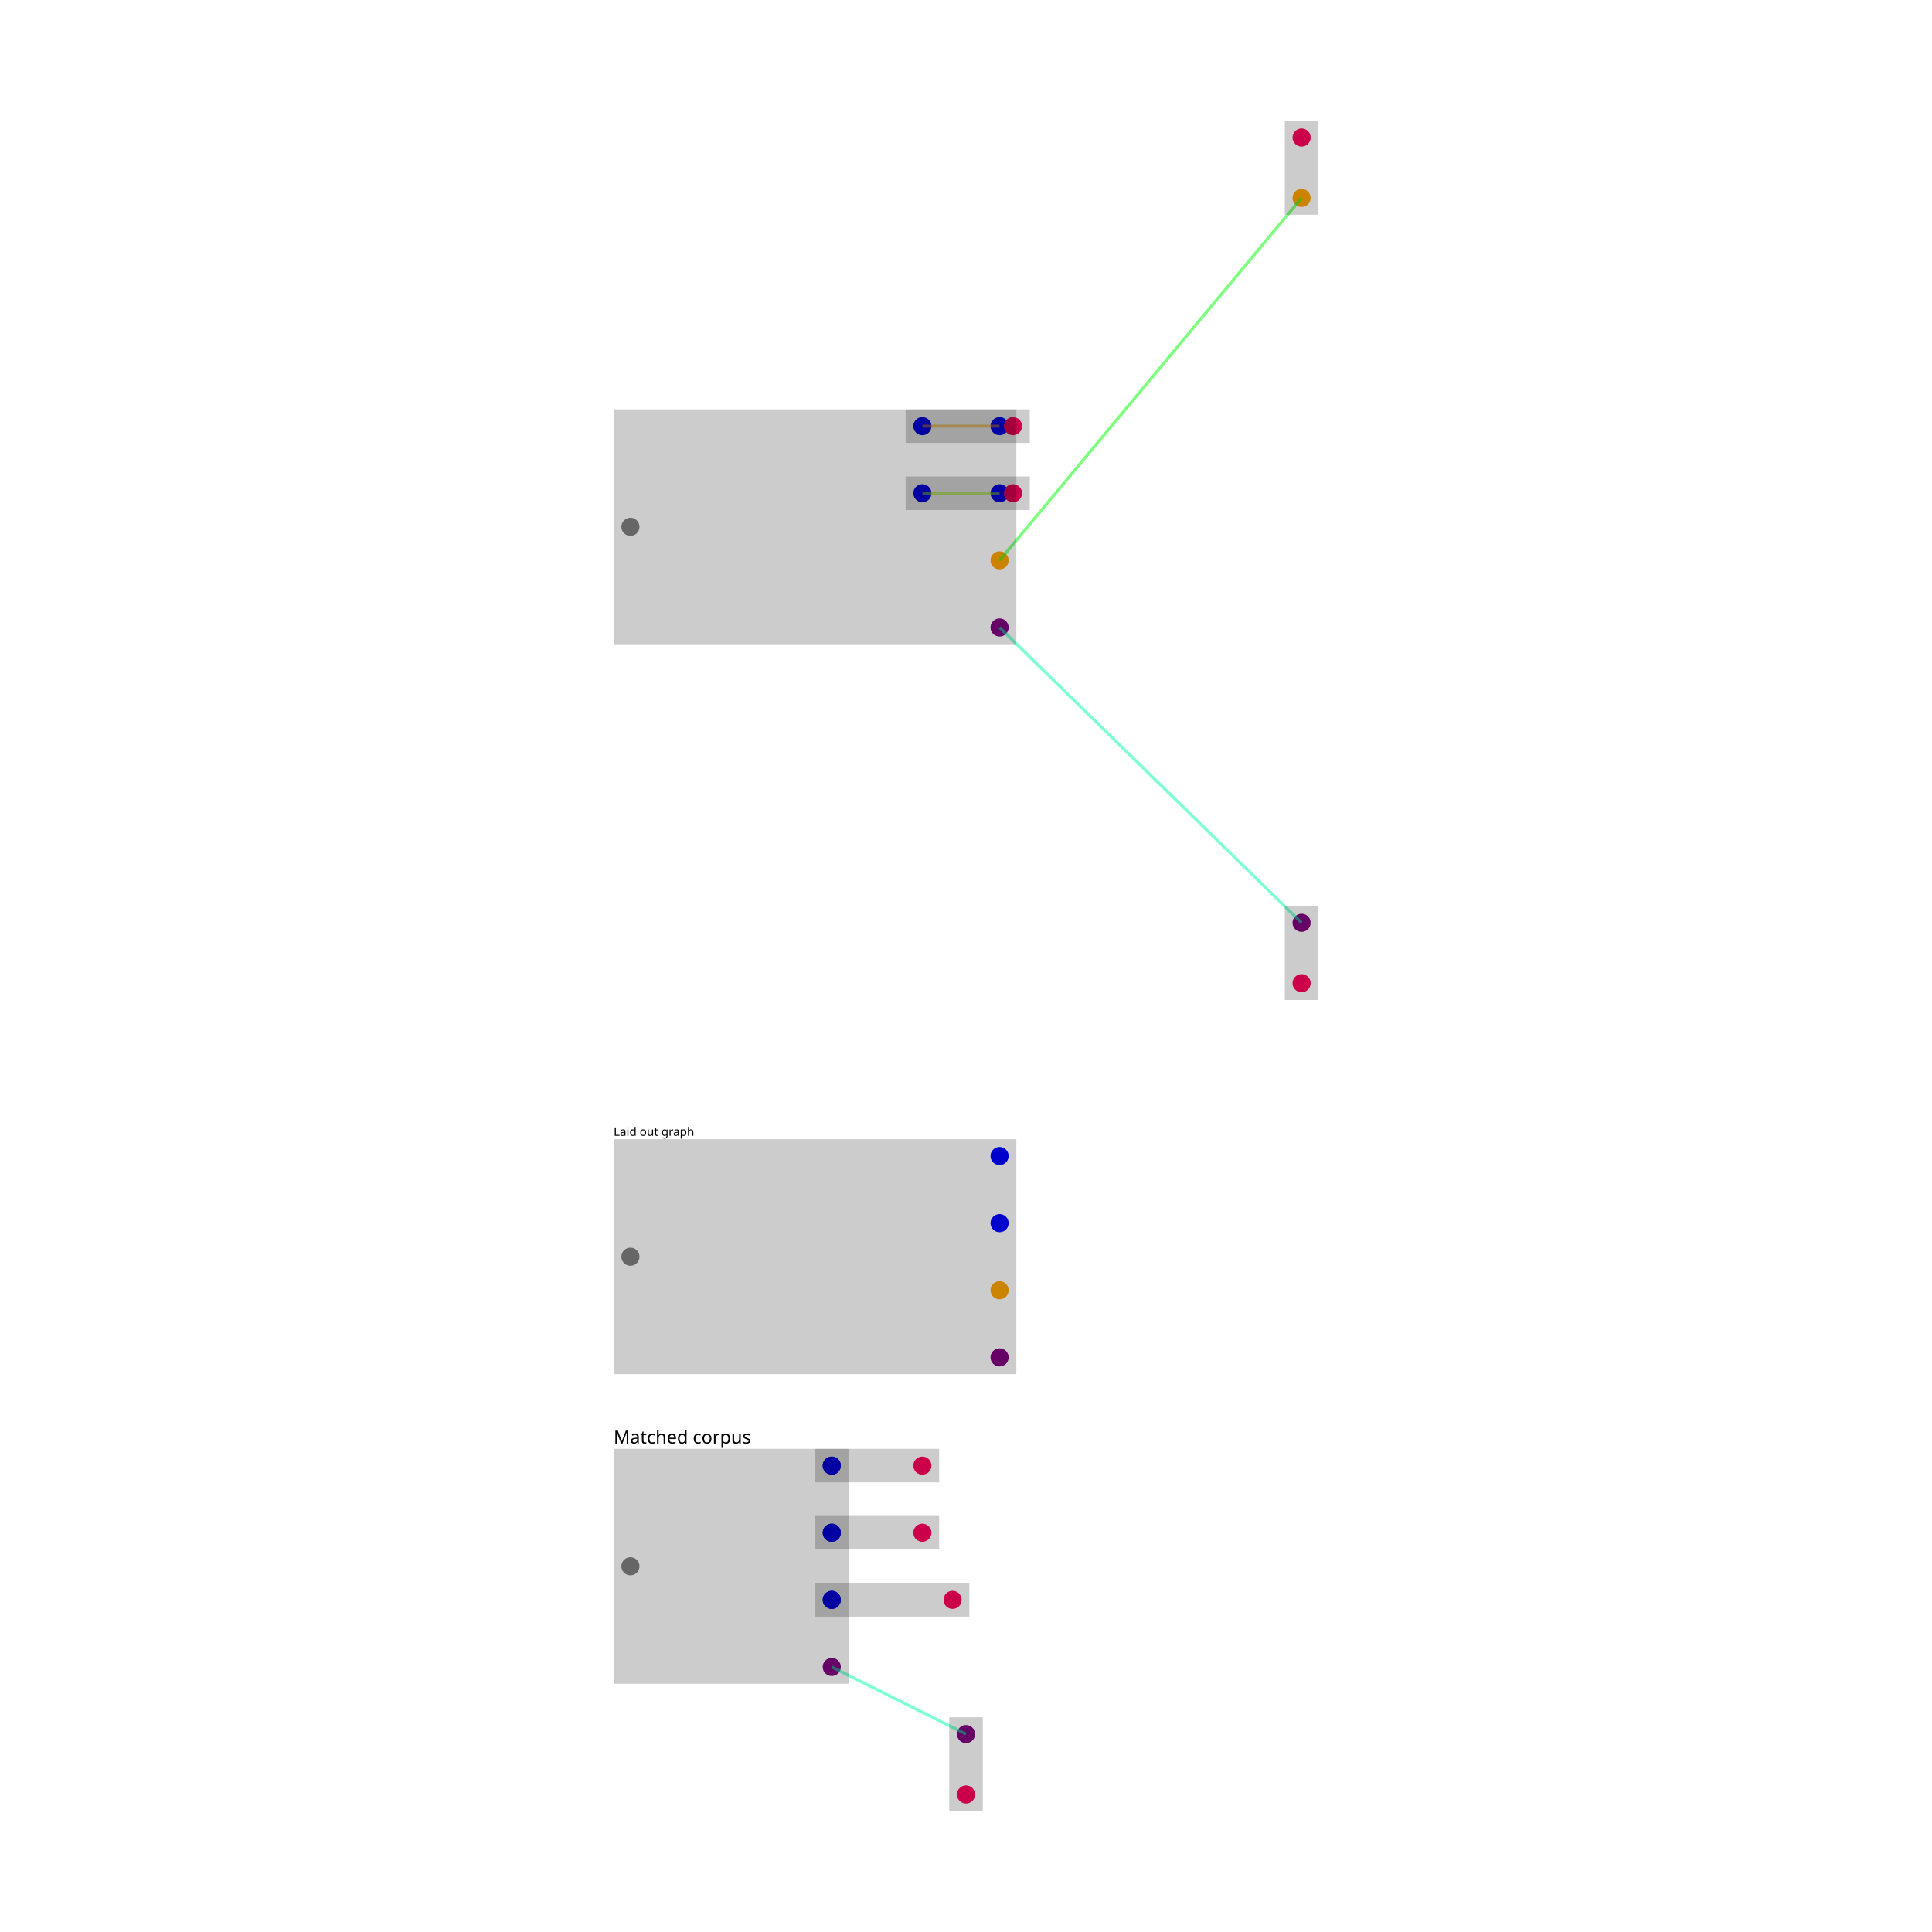
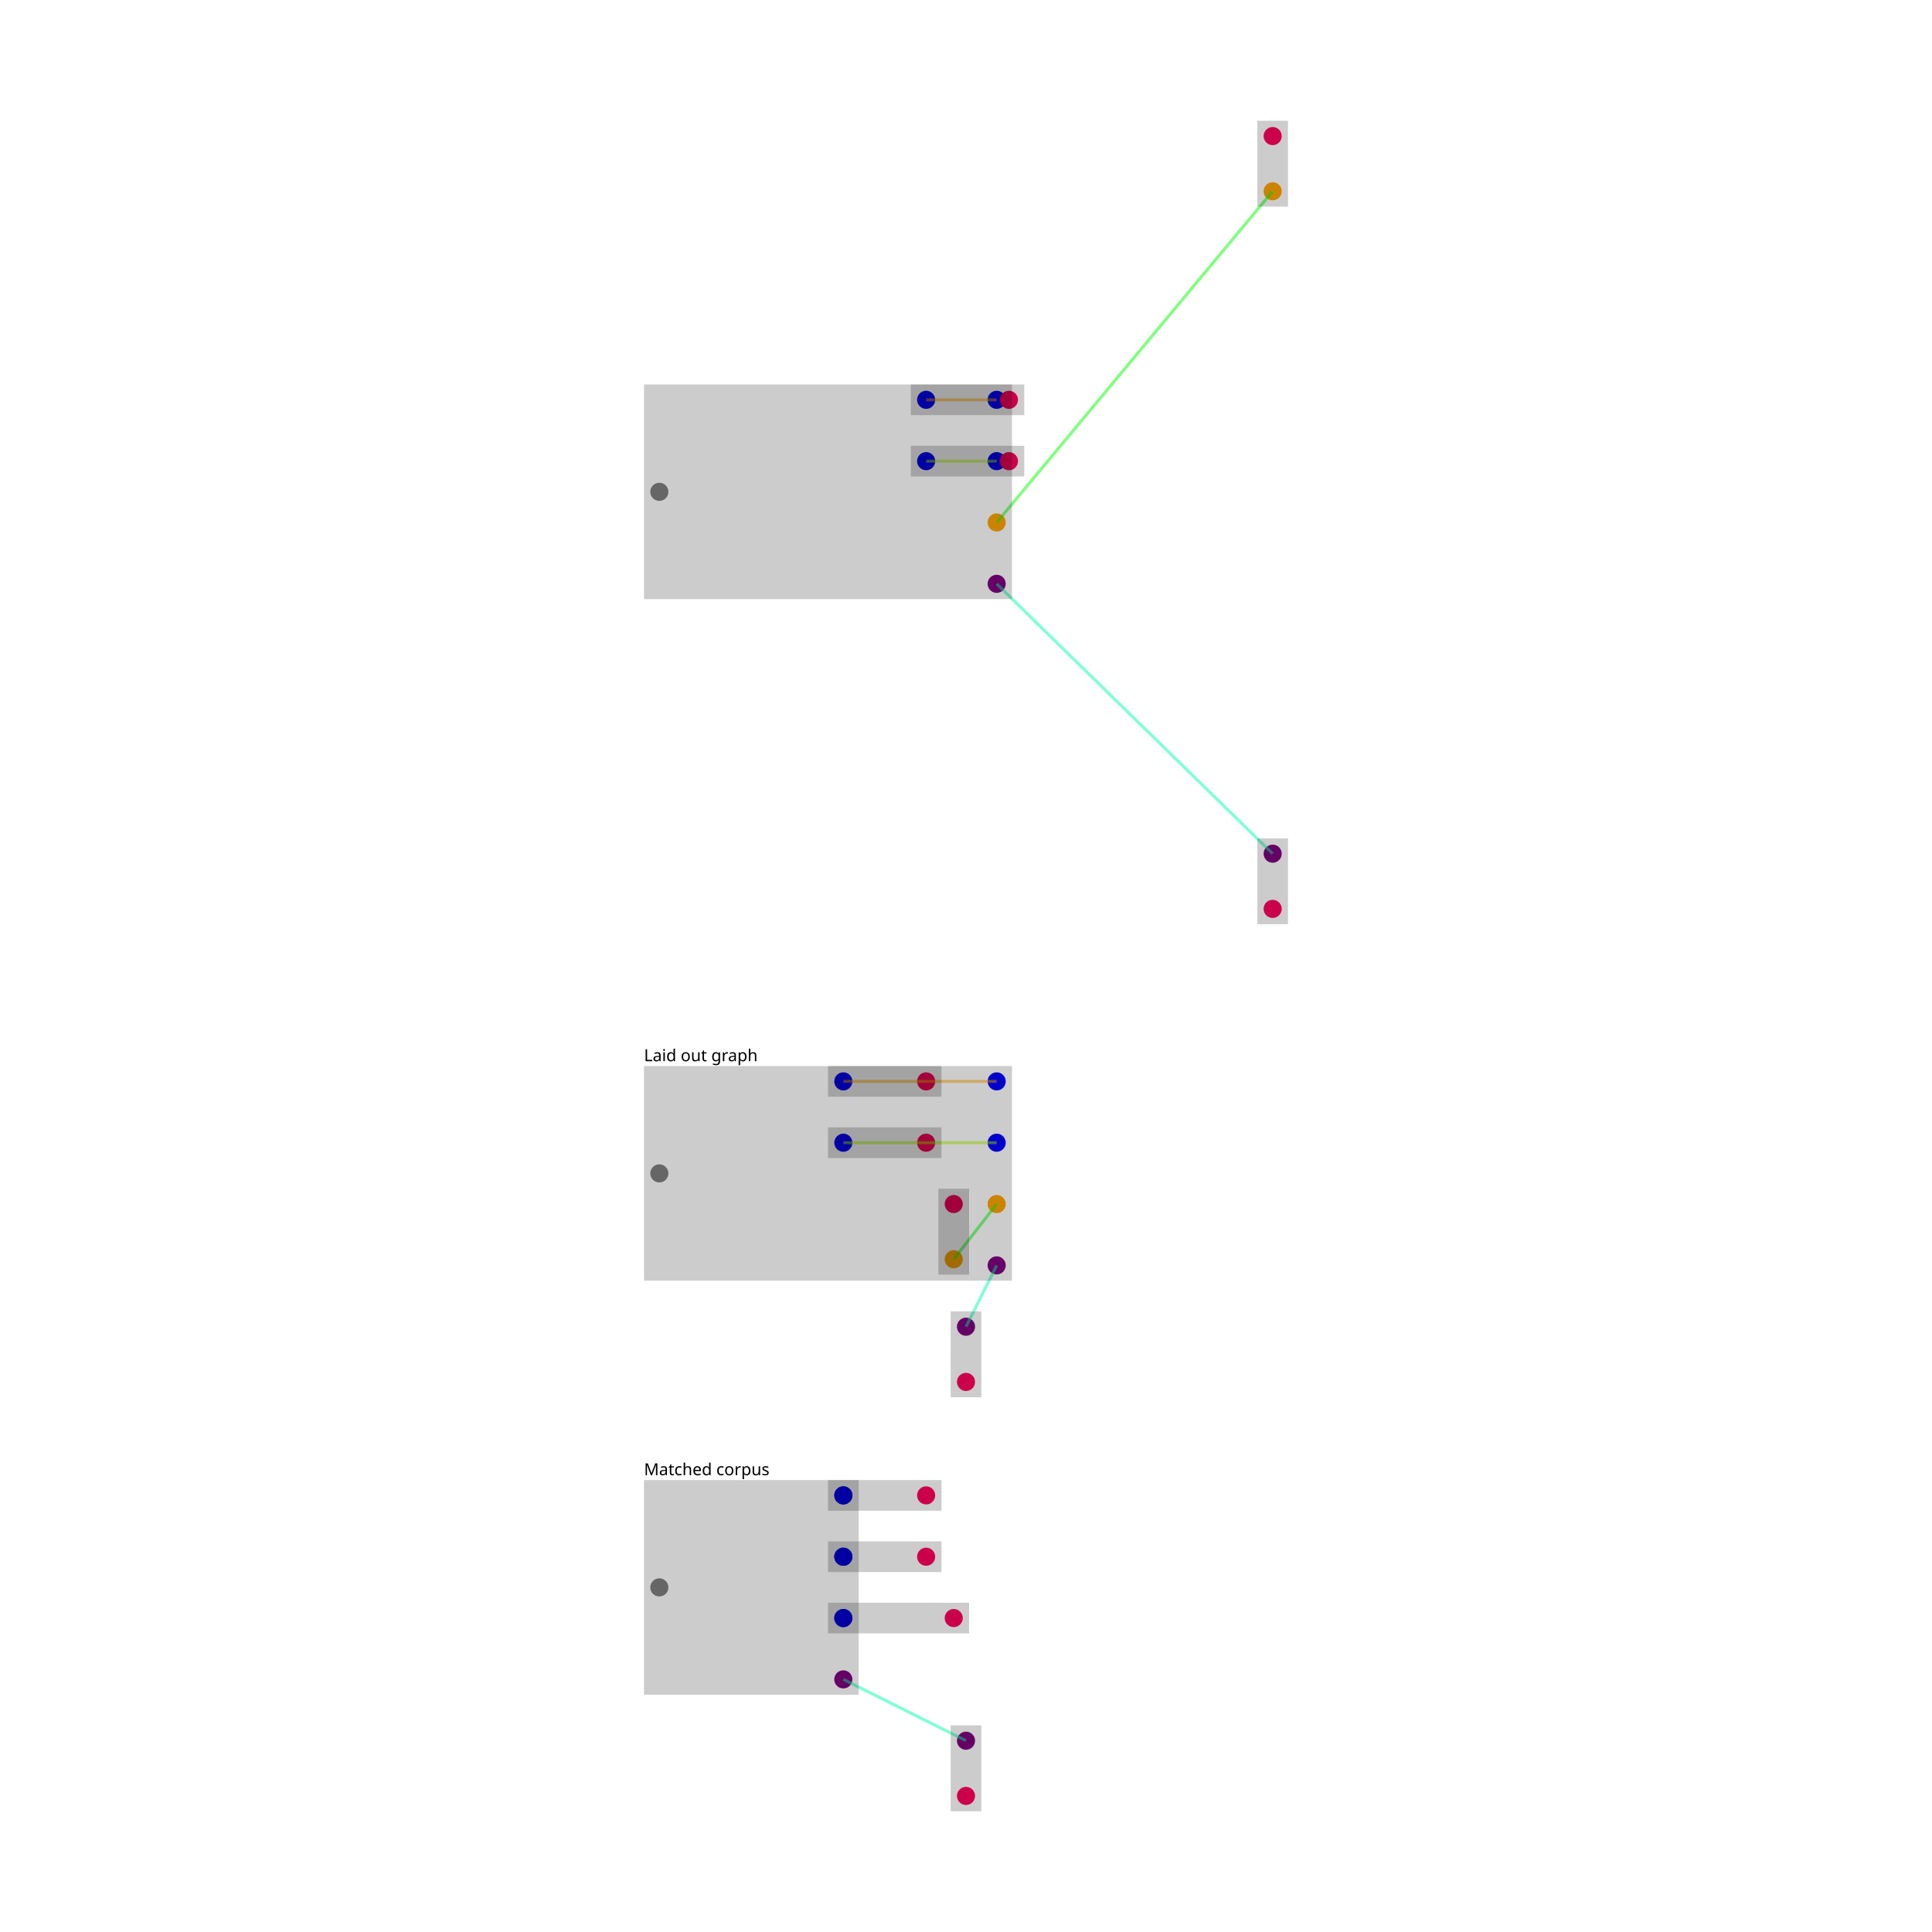
<svg xmlns="http://www.w3.org/2000/svg" width="640" height="640" viewBox="0 0 640 640">
  <rect width="100%" height="100%" fill="white" />
  <g>
-     <circle data-type="point" data-label="schematic_component_0_center component_center center_schematic_component_0" data-x="0" data-y="0" cx="208.834" cy="174.511" r="3" fill="gray" />
-   </g>
-   <g>
-     <circle data-type="point" data-label="schematic_port_0 normal unnamedsubcircuit11_connectivity_net0" data-x="1.1" data-y="0.30000000000000004" cx="331.117" cy="141.161" r="3" fill="blue" />
-   </g>
-   <g>
-     <circle data-type="point" data-label="schematic_port_1 normal unnamedsubcircuit11_connectivity_net1" data-x="1.1" data-y="0.09999999999999998" cx="331.117" cy="163.395" r="3" fill="blue" />
-   </g>
-   <g>
-     <circle data-type="point" data-label="schematic_port_2 vcc unnamedsubcircuit11_connectivity_net2" data-x="1.1" data-y="-0.10000000000000003" cx="331.117" cy="185.628" r="3" fill="orange" />
-   </g>
-   <g>
-     <circle data-type="point" data-label="schematic_port_3 gnd unnamedsubcircuit11_connectivity_net3" data-x="1.1" data-y="-0.30000000000000004" cx="331.117" cy="207.861" r="3" fill="purple" />
-   </g>
-   <g>
-     <circle data-type="point" data-label="netlabel_for_netlabel_for_schematic_port_3_pin gnd unnamedsubcircuit11_connectivity_net3" data-x="2" data-y="-1.18" cx="431.166" cy="305.687" r="3" fill="purple" />
-   </g>
-   <g>
-     <circle data-type="point" data-label="netlabel_for_netlabel_for_schematic_port_3_center netlabel_center netlabel_for_netlabel_for_schematic_port_3_center" data-x="2" data-y="-1.3599999999999999" cx="431.166" cy="325.697" r="3" fill="hsl(338.4, 100%, 50%, 1)" />
-   </g>
-   <g>
-     <circle data-type="point" data-label="netlabel_for_netlabel_for_schematic_port_2_pin vcc unnamedsubcircuit11_connectivity_net2" data-x="2" data-y="0.98" cx="431.166" cy="65.568" r="3" fill="orange" />
-   </g>
-   <g>
-     <circle data-type="point" data-label="netlabel_for_netlabel_for_schematic_port_2_center netlabel_center netlabel_for_netlabel_for_schematic_port_2_center" data-x="2" data-y="1.16" cx="431.166" cy="45.558" r="3" fill="hsl(338.4, 100%, 50%, 1)" />
-   </g>
-   <g>
-     <circle data-type="point" data-label="netlabel_for_netlabel_for_schematic_port_0_pin normal unnamedsubcircuit11_connectivity_net0" data-x="0.8700000000000001" data-y="0.30000000000000004" cx="305.548" cy="141.161" r="3" fill="blue" />
-   </g>
-   <g>
-     <circle data-type="point" data-label="netlabel_for_netlabel_for_schematic_port_0_center netlabel_center netlabel_for_netlabel_for_schematic_port_0_center" data-x="1.1400000000000001" data-y="0.30000000000000004" cx="335.563" cy="141.161" r="3" fill="hsl(338.4, 100%, 50%, 1)" />
-   </g>
-   <g>
-     <circle data-type="point" data-label="netlabel_for_netlabel_for_schematic_port_1_pin normal unnamedsubcircuit11_connectivity_net1" data-x="0.8700000000000001" data-y="0.09999999999999998" cx="305.548" cy="163.395" r="3" fill="blue" />
-   </g>
-   <g>
-     <circle data-type="point" data-label="netlabel_for_netlabel_for_schematic_port_1_center netlabel_center netlabel_for_netlabel_for_schematic_port_1_center" data-x="1.1400000000000001" data-y="0.09999999999999998" cx="335.563" cy="163.395" r="3" fill="hsl(338.4, 100%, 50%, 1)" />
-   </g>
-   <g>
-     <circle data-type="point" data-label="schematic_component_0_center component_center center_schematic_component_0" data-x="0" data-y="-2.175" cx="208.834" cy="416.298" r="3" fill="gray" />
-   </g>
-   <g>
-     <circle data-type="point" data-label="schematic_port_0 normal unnamedsubcircuit11_connectivity_net0" data-x="1.1" data-y="-1.8749999999999998" cx="331.117" cy="382.948" r="3" fill="blue" />
-   </g>
-   <g>
-     <circle data-type="point" data-label="schematic_port_1 normal unnamedsubcircuit11_connectivity_net1" data-x="1.1" data-y="-2.0749999999999997" cx="331.117" cy="405.181" r="3" fill="blue" />
-   </g>
-   <g>
-     <circle data-type="point" data-label="schematic_port_2 vcc unnamedsubcircuit11_connectivity_net2" data-x="1.1" data-y="-2.275" cx="331.117" cy="427.414" r="3" fill="orange" />
-   </g>
-   <g>
-     <circle data-type="point" data-label="schematic_port_3 gnd unnamedsubcircuit11_connectivity_net3" data-x="1.1" data-y="-2.4749999999999996" cx="331.117" cy="449.648" r="3" fill="purple" />
-   </g>
-   <g>
-     <circle data-type="point" data-label="schematic_component_0_center component_center center_schematic_component_0" data-x="-5.551115123125783e-17" data-y="-3.0975" cx="208.834" cy="518.849" r="3" fill="gray" />
-   </g>
-   <g>
-     <circle data-type="point" data-label="schematic_port_0 normal unnamedsubcircuit674_connectivity_net0" data-x="0.6000000000000001" data-y="-2.7975000000000003" cx="275.533" cy="485.499" r="3" fill="blue" />
-   </g>
-   <g>
-     <circle data-type="point" data-label="schematic_port_1 normal unnamedsubcircuit674_connectivity_net1" data-x="0.6000000000000001" data-y="-2.9975" cx="275.533" cy="507.732" r="3" fill="blue" />
-   </g>
-   <g>
-     <circle data-type="point" data-label="schematic_port_2 normal unnamedsubcircuit674_connectivity_net2" data-x="0.6000000000000001" data-y="-3.1975000000000002" cx="275.533" cy="529.965" r="3" fill="blue" />
-   </g>
-   <g>
-     <circle data-type="point" data-label="schematic_port_3 gnd unnamedsubcircuit674_connectivity_net3" data-x="0.6000000000000001" data-y="-3.3975" cx="275.533" cy="552.199" r="3" fill="purple" />
-   </g>
-   <g>
-     <circle data-type="point" data-label="schematic_net_label_0_pin gnd unnamedsubcircuit674_connectivity_net3" data-x="1" data-y="-3.5975" cx="320" cy="574.432" r="3" fill="purple" />
-   </g>
-   <g>
-     <circle data-type="point" data-label="schematic_net_label_0_center netlabel_center schematic_net_label_0_center" data-x="1" data-y="-3.7775" cx="320" cy="594.442" r="3" fill="hsl(338.4, 100%, 50%, 1)" />
-   </g>
-   <g>
-     <circle data-type="point" data-label="schematic_net_label_1_pin normal unnamedsubcircuit674_connectivity_net0" data-x="0.6000000000000001" data-y="-2.7975000000000003" cx="275.533" cy="485.499" r="3" fill="blue" />
-   </g>
-   <g>
-     <circle data-type="point" data-label="schematic_net_label_1_center netlabel_center schematic_net_label_1_center" data-x="0.8700000000000001" data-y="-2.7975000000000003" cx="305.548" cy="485.499" r="3" fill="hsl(338.4, 100%, 50%, 1)" />
-   </g>
-   <g>
-     <circle data-type="point" data-label="schematic_net_label_2_pin normal unnamedsubcircuit674_connectivity_net1" data-x="0.6000000000000001" data-y="-2.9975" cx="275.533" cy="507.732" r="3" fill="blue" />
-   </g>
-   <g>
-     <circle data-type="point" data-label="schematic_net_label_2_center netlabel_center schematic_net_label_2_center" data-x="0.8700000000000001" data-y="-2.9975" cx="305.548" cy="507.732" r="3" fill="hsl(338.4, 100%, 50%, 1)" />
-   </g>
-   <g>
-     <circle data-type="point" data-label="schematic_net_label_3_pin normal unnamedsubcircuit674_connectivity_net2" data-x="0.6000000000000001" data-y="-3.1975000000000002" cx="275.533" cy="529.965" r="3" fill="blue" />
-   </g>
-   <g>
-     <circle data-type="point" data-label="schematic_net_label_3_center netlabel_center schematic_net_label_3_center" data-x="0.96" data-y="-3.1975000000000002" cx="315.553" cy="529.965" r="3" fill="hsl(338.4, 100%, 50%, 1)" />
-   </g>
-   <g>
-     <polyline data-points="1.1,0.30000000000000004 0.8700000000000001,0.30000000000000004" data-type="line" data-label="" points="331.117,141.161 305.548,141.161" fill="none" stroke="hsl(40, 100%, 50%, 0.5)" stroke-width="1" />
-   </g>
-   <g>
-     <polyline data-points="1.1,0.09999999999999998 0.8700000000000001,0.09999999999999998" data-type="line" data-label="" points="331.117,163.395 305.548,163.395" fill="none" stroke="hsl(80, 100%, 50%, 0.5)" stroke-width="1" />
-   </g>
-   <g>
-     <polyline data-points="1.1,-0.10000000000000003 2,0.98" data-type="line" data-label="" points="331.117,185.628 431.166,65.568" fill="none" stroke="hsl(120, 100%, 50%, 0.5)" stroke-width="1" />
-   </g>
-   <g>
-     <polyline data-points="1.1,-0.30000000000000004 2,-1.18" data-type="line" data-label="" points="331.117,207.861 431.166,305.687" fill="none" stroke="hsl(160, 100%, 50%, 0.5)" stroke-width="1" />
-   </g>
-   <g>
-     <polyline data-points="0.6000000000000001,-2.7975000000000003 0.6000000000000001,-2.7975000000000003" data-type="line" data-label="" points="275.533,485.499 275.533,485.499" fill="none" stroke="hsl(40, 100%, 50%, 0.5)" stroke-width="1" />
-   </g>
-   <g>
-     <polyline data-points="0.6000000000000001,-2.9975 0.6000000000000001,-2.9975" data-type="line" data-label="" points="275.533,507.732 275.533,507.732" fill="none" stroke="hsl(80, 100%, 50%, 0.5)" stroke-width="1" />
-   </g>
-   <g>
-     <polyline data-points="0.6000000000000001,-3.1975000000000002 0.6000000000000001,-3.1975000000000002" data-type="line" data-label="" points="275.533,529.965 275.533,529.965" fill="none" stroke="hsl(120, 100%, 50%, 0.5)" stroke-width="1" />
-   </g>
-   <g>
-     <polyline data-points="0.6000000000000001,-3.3975 1,-3.5975" data-type="line" data-label="" points="275.533,552.199 320,574.432" fill="none" stroke="hsl(160, 100%, 50%, 0.5)" stroke-width="1" />
-   </g>
-   <g>
-     <rect data-type="rect" data-label="schematic_component_0" data-x="0.55" data-y="0" x="203.275" y="135.603" width="133.4" height="77.816" fill="rgba(0, 0, 0, 0.2)" stroke="black" stroke-width="0.009" />
-   </g>
-   <g>
-     <rect data-type="rect" data-label="netlabel_for_netlabel_for_schematic_port_3" data-x="2" data-y="-1.27" x="425.608" y="300.129" width="11.117" height="31.127" fill="rgba(0, 0, 0, 0.2)" stroke="black" stroke-width="0.009" />
-   </g>
-   <g>
-     <rect data-type="rect" data-label="netlabel_for_netlabel_for_schematic_port_2" data-x="2" data-y="1.0699999999999998" x="425.608" y="40" width="11.117" height="31.127" fill="rgba(0, 0, 0, 0.2)" stroke="black" stroke-width="0.009" />
-   </g>
-   <g>
-     <rect data-type="rect" data-label="netlabel_for_netlabel_for_schematic_port_0" data-x="1.0050000000000001" data-y="0.30000000000000004" x="299.99" y="135.603" width="41.132" height="11.117" fill="rgba(0, 0, 0, 0.2)" stroke="black" stroke-width="0.009" />
-   </g>
-   <g>
-     <rect data-type="rect" data-label="netlabel_for_netlabel_for_schematic_port_1" data-x="1.0050000000000001" data-y="0.09999999999999998" x="299.99" y="157.836" width="41.132" height="11.117" fill="rgba(0, 0, 0, 0.2)" stroke="black" stroke-width="0.009" />
-   </g>
-   <g>
-     <rect data-type="rect" data-label="schematic_component_0" data-x="0.55" data-y="-2.175" x="203.275" y="377.39" width="133.4" height="77.816" fill="rgba(0, 0, 0, 0.2)" stroke="black" stroke-width="0.009" />
-   </g>
-   <g>
-     <rect data-type="rect" data-label="schematic_component_0" data-x="0.3" data-y="-3.0975" x="203.275" y="479.94" width="77.816" height="77.816" fill="rgba(0, 0, 0, 0.2)" stroke="black" stroke-width="0.009" />
-   </g>
-   <g>
-     <rect data-type="rect" data-label="schematic_net_label_0" data-x="1" data-y="-3.6875" x="314.442" y="568.873" width="11.117" height="31.127" fill="rgba(0, 0, 0, 0.2)" stroke="black" stroke-width="0.009" />
-   </g>
-   <g>
-     <rect data-type="rect" data-label="schematic_net_label_1" data-x="0.7350000000000001" data-y="-2.7975000000000003" x="269.975" y="479.94" width="41.132" height="11.117" fill="rgba(0, 0, 0, 0.2)" stroke="black" stroke-width="0.009" />
-   </g>
-   <g>
-     <rect data-type="rect" data-label="schematic_net_label_2" data-x="0.7350000000000001" data-y="-2.9975" x="269.975" y="502.174" width="41.132" height="11.117" fill="rgba(0, 0, 0, 0.2)" stroke="black" stroke-width="0.009" />
-   </g>
-   <g>
-     <rect data-type="rect" data-label="schematic_net_label_3" data-x="0.78" data-y="-3.1975000000000002" x="269.975" y="524.407" width="51.136" height="11.117" fill="rgba(0, 0, 0, 0.2)" stroke="black" stroke-width="0.009" />
-   </g>
-   <text data-type="text" data-label="Laid out graph" data-x="-0.050000000000000044" data-y="-1.8249999999999997" x="203.275" y="377.39" fill="black" font-size="3.891" font-family="sans-serif" text-anchor="start" dominant-baseline="text-after-edge">Laid out graph</text>
-   <text data-type="text" data-label="Matched corpus" data-x="-0.050000000000000044" data-y="-2.7475" x="203.275" y="479.94" fill="black" font-size="6.003" font-family="sans-serif" text-anchor="start" dominant-baseline="text-after-edge">Matched corpus</text>
+     <circle data-type="point" data-label="schematic_component_0_center component_center center_schematic_component_0" data-x="0" data-y="0" cx="218.413" cy="162.921" r="3" fill="gray" />
+   </g>
+   <g>
+     <circle data-type="point" data-label="schematic_port_0 normal unnamedsubcircuit315_connectivity_net0" data-x="1.1" data-y="0.30000000000000004" cx="330.159" cy="132.444" r="3" fill="blue" />
+   </g>
+   <g>
+     <circle data-type="point" data-label="schematic_port_1 normal unnamedsubcircuit315_connectivity_net1" data-x="1.1" data-y="0.09999999999999998" cx="330.159" cy="152.762" r="3" fill="blue" />
+   </g>
+   <g>
+     <circle data-type="point" data-label="schematic_port_2 vcc unnamedsubcircuit315_connectivity_net2" data-x="1.1" data-y="-0.10000000000000003" cx="330.159" cy="173.079" r="3" fill="orange" />
+   </g>
+   <g>
+     <circle data-type="point" data-label="schematic_port_3 gnd unnamedsubcircuit315_connectivity_net3" data-x="1.1" data-y="-0.30000000000000004" cx="330.159" cy="193.397" r="3" fill="purple" />
+   </g>
+   <g>
+     <circle data-type="point" data-label="netlabel_for_netlabel_for_schematic_port_3_pin gnd unnamedsubcircuit315_connectivity_net3" data-x="2" data-y="-1.18" cx="421.587" cy="282.794" r="3" fill="purple" />
+   </g>
+   <g>
+     <circle data-type="point" data-label="netlabel_for_netlabel_for_schematic_port_3_center netlabel_center netlabel_for_netlabel_for_schematic_port_3_center" data-x="2" data-y="-1.3599999999999999" cx="421.587" cy="301.079" r="3" fill="hsl(338.4, 100%, 50%, 1)" />
+   </g>
+   <g>
+     <circle data-type="point" data-label="netlabel_for_netlabel_for_schematic_port_2_pin vcc unnamedsubcircuit315_connectivity_net2" data-x="2" data-y="0.98" cx="421.587" cy="63.365" r="3" fill="orange" />
+   </g>
+   <g>
+     <circle data-type="point" data-label="netlabel_for_netlabel_for_schematic_port_2_center netlabel_center netlabel_for_netlabel_for_schematic_port_2_center" data-x="2" data-y="1.16" cx="421.587" cy="45.079" r="3" fill="hsl(338.4, 100%, 50%, 1)" />
+   </g>
+   <g>
+     <circle data-type="point" data-label="netlabel_for_netlabel_for_schematic_port_0_pin normal unnamedsubcircuit315_connectivity_net0" data-x="0.8700000000000001" data-y="0.30000000000000004" cx="306.794" cy="132.444" r="3" fill="blue" />
+   </g>
+   <g>
+     <circle data-type="point" data-label="netlabel_for_netlabel_for_schematic_port_0_center netlabel_center netlabel_for_netlabel_for_schematic_port_0_center" data-x="1.1400000000000001" data-y="0.30000000000000004" cx="334.222" cy="132.444" r="3" fill="hsl(338.4, 100%, 50%, 1)" />
+   </g>
+   <g>
+     <circle data-type="point" data-label="netlabel_for_netlabel_for_schematic_port_1_pin normal unnamedsubcircuit315_connectivity_net1" data-x="0.8700000000000001" data-y="0.09999999999999998" cx="306.794" cy="152.762" r="3" fill="blue" />
+   </g>
+   <g>
+     <circle data-type="point" data-label="netlabel_for_netlabel_for_schematic_port_1_center netlabel_center netlabel_for_netlabel_for_schematic_port_1_center" data-x="1.1400000000000001" data-y="0.09999999999999998" cx="334.222" cy="152.762" r="3" fill="hsl(338.4, 100%, 50%, 1)" />
+   </g>
+   <g>
+     <circle data-type="point" data-label="schematic_component_0_center component_center center_schematic_component_0" data-x="0" data-y="-2.2224999999999997" cx="218.413" cy="388.698" r="3" fill="gray" />
+   </g>
+   <g>
+     <circle data-type="point" data-label="schematic_port_0 normal unnamedsubcircuit315_connectivity_net0" data-x="1.1" data-y="-1.9224999999999997" cx="330.159" cy="358.222" r="3" fill="blue" />
+   </g>
+   <g>
+     <circle data-type="point" data-label="schematic_port_1 normal unnamedsubcircuit315_connectivity_net1" data-x="1.1" data-y="-2.1224999999999996" cx="330.159" cy="378.54" r="3" fill="blue" />
+   </g>
+   <g>
+     <circle data-type="point" data-label="schematic_port_2 vcc unnamedsubcircuit315_connectivity_net2" data-x="1.1" data-y="-2.3225" cx="330.159" cy="398.857" r="3" fill="orange" />
+   </g>
+   <g>
+     <circle data-type="point" data-label="schematic_port_3 gnd unnamedsubcircuit315_connectivity_net3" data-x="1.1" data-y="-2.5225" cx="330.159" cy="419.175" r="3" fill="purple" />
+   </g>
+   <g>
+     <circle data-type="point" data-label="netlabel_for_netlabel_for_schematic_port_3_pin gnd unnamedsubcircuit315_connectivity_net3" data-x="1" data-y="-2.7224999999999997" cx="320" cy="439.492" r="3" fill="purple" />
+   </g>
+   <g>
+     <circle data-type="point" data-label="netlabel_for_netlabel_for_schematic_port_3_center netlabel_center netlabel_for_netlabel_for_schematic_port_3_center" data-x="1" data-y="-2.9025" cx="320" cy="457.778" r="3" fill="hsl(338.4, 100%, 50%, 1)" />
+   </g>
+   <g>
+     <circle data-type="point" data-label="netlabel_for_netlabel_for_schematic_port_0_pin normal unnamedsubcircuit315_connectivity_net0" data-x="0.6000000000000001" data-y="-1.9224999999999997" cx="279.365" cy="358.222" r="3" fill="blue" />
+   </g>
+   <g>
+     <circle data-type="point" data-label="netlabel_for_netlabel_for_schematic_port_0_center netlabel_center netlabel_for_netlabel_for_schematic_port_0_center" data-x="0.8700000000000001" data-y="-1.9224999999999997" cx="306.794" cy="358.222" r="3" fill="hsl(338.4, 100%, 50%, 1)" />
+   </g>
+   <g>
+     <circle data-type="point" data-label="netlabel_for_netlabel_for_schematic_port_1_pin normal unnamedsubcircuit315_connectivity_net1" data-x="0.6000000000000001" data-y="-2.1224999999999996" cx="279.365" cy="378.54" r="3" fill="blue" />
+   </g>
+   <g>
+     <circle data-type="point" data-label="netlabel_for_netlabel_for_schematic_port_1_center netlabel_center netlabel_for_netlabel_for_schematic_port_1_center" data-x="0.8700000000000001" data-y="-2.1224999999999996" cx="306.794" cy="378.54" r="3" fill="hsl(338.4, 100%, 50%, 1)" />
+   </g>
+   <g>
+     <circle data-type="point" data-label="netlabel_for_netlabel_for_schematic_port_2_pin vcc unnamedsubcircuit315_connectivity_net2" data-x="0.9600000000000001" data-y="-2.5024999999999995" cx="315.937" cy="417.143" r="3" fill="orange" />
+   </g>
+   <g>
+     <circle data-type="point" data-label="netlabel_for_netlabel_for_schematic_port_2_center netlabel_center netlabel_for_netlabel_for_schematic_port_2_center" data-x="0.9600000000000001" data-y="-2.3225" cx="315.937" cy="398.857" r="3" fill="hsl(338.4, 100%, 50%, 1)" />
+   </g>
+   <g>
+     <circle data-type="point" data-label="schematic_component_0_center component_center center_schematic_component_0" data-x="-5.551115123125783e-17" data-y="-3.5725" cx="218.413" cy="525.841" r="3" fill="gray" />
+   </g>
+   <g>
+     <circle data-type="point" data-label="schematic_port_0 normal unnamedsubcircuit674_connectivity_net0" data-x="0.6000000000000001" data-y="-3.2725" cx="279.365" cy="495.365" r="3" fill="blue" />
+   </g>
+   <g>
+     <circle data-type="point" data-label="schematic_port_1 normal unnamedsubcircuit674_connectivity_net1" data-x="0.6000000000000001" data-y="-3.4724999999999997" cx="279.365" cy="515.683" r="3" fill="blue" />
+   </g>
+   <g>
+     <circle data-type="point" data-label="schematic_port_2 normal unnamedsubcircuit674_connectivity_net2" data-x="0.6000000000000001" data-y="-3.6725" cx="279.365" cy="536" r="3" fill="blue" />
+   </g>
+   <g>
+     <circle data-type="point" data-label="schematic_port_3 gnd unnamedsubcircuit674_connectivity_net3" data-x="0.6000000000000001" data-y="-3.8724999999999996" cx="279.365" cy="556.317" r="3" fill="purple" />
+   </g>
+   <g>
+     <circle data-type="point" data-label="schematic_net_label_0_pin gnd unnamedsubcircuit674_connectivity_net3" data-x="1" data-y="-4.0725" cx="320" cy="576.635" r="3" fill="purple" />
+   </g>
+   <g>
+     <circle data-type="point" data-label="schematic_net_label_0_center netlabel_center schematic_net_label_0_center" data-x="1" data-y="-4.2524999999999995" cx="320" cy="594.921" r="3" fill="hsl(338.4, 100%, 50%, 1)" />
+   </g>
+   <g>
+     <circle data-type="point" data-label="schematic_net_label_1_pin normal unnamedsubcircuit674_connectivity_net0" data-x="0.6000000000000001" data-y="-3.2725" cx="279.365" cy="495.365" r="3" fill="blue" />
+   </g>
+   <g>
+     <circle data-type="point" data-label="schematic_net_label_1_center netlabel_center schematic_net_label_1_center" data-x="0.8700000000000001" data-y="-3.2725" cx="306.794" cy="495.365" r="3" fill="hsl(338.4, 100%, 50%, 1)" />
+   </g>
+   <g>
+     <circle data-type="point" data-label="schematic_net_label_2_pin normal unnamedsubcircuit674_connectivity_net1" data-x="0.6000000000000001" data-y="-3.4724999999999997" cx="279.365" cy="515.683" r="3" fill="blue" />
+   </g>
+   <g>
+     <circle data-type="point" data-label="schematic_net_label_2_center netlabel_center schematic_net_label_2_center" data-x="0.8700000000000001" data-y="-3.4724999999999997" cx="306.794" cy="515.683" r="3" fill="hsl(338.4, 100%, 50%, 1)" />
+   </g>
+   <g>
+     <circle data-type="point" data-label="schematic_net_label_3_pin normal unnamedsubcircuit674_connectivity_net2" data-x="0.6000000000000001" data-y="-3.6725" cx="279.365" cy="536" r="3" fill="blue" />
+   </g>
+   <g>
+     <circle data-type="point" data-label="schematic_net_label_3_center netlabel_center schematic_net_label_3_center" data-x="0.96" data-y="-3.6725" cx="315.937" cy="536" r="3" fill="hsl(338.4, 100%, 50%, 1)" />
+   </g>
+   <g>
+     <polyline data-points="1.1,0.30000000000000004 0.8700000000000001,0.30000000000000004" data-type="line" data-label="" points="330.159,132.444 306.794,132.444" fill="none" stroke="hsl(40, 100%, 50%, 0.5)" stroke-width="1" />
+   </g>
+   <g>
+     <polyline data-points="1.1,0.09999999999999998 0.8700000000000001,0.09999999999999998" data-type="line" data-label="" points="330.159,152.762 306.794,152.762" fill="none" stroke="hsl(80, 100%, 50%, 0.5)" stroke-width="1" />
+   </g>
+   <g>
+     <polyline data-points="1.1,-0.10000000000000003 2,0.98" data-type="line" data-label="" points="330.159,173.079 421.587,63.365" fill="none" stroke="hsl(120, 100%, 50%, 0.5)" stroke-width="1" />
+   </g>
+   <g>
+     <polyline data-points="1.1,-0.30000000000000004 2,-1.18" data-type="line" data-label="" points="330.159,193.397 421.587,282.794" fill="none" stroke="hsl(160, 100%, 50%, 0.5)" stroke-width="1" />
+   </g>
+   <g>
+     <polyline data-points="1.1,-1.9224999999999997 0.6000000000000001,-1.9224999999999997" data-type="line" data-label="" points="330.159,358.222 279.365,358.222" fill="none" stroke="hsl(40, 100%, 50%, 0.5)" stroke-width="1" />
+   </g>
+   <g>
+     <polyline data-points="1.1,-2.1224999999999996 0.6000000000000001,-2.1224999999999996" data-type="line" data-label="" points="330.159,378.54 279.365,378.54" fill="none" stroke="hsl(80, 100%, 50%, 0.5)" stroke-width="1" />
+   </g>
+   <g>
+     <polyline data-points="1.1,-2.3225 0.9600000000000001,-2.5024999999999995" data-type="line" data-label="" points="330.159,398.857 315.937,417.143" fill="none" stroke="hsl(120, 100%, 50%, 0.5)" stroke-width="1" />
+   </g>
+   <g>
+     <polyline data-points="1.1,-2.5225 1,-2.7224999999999997" data-type="line" data-label="" points="330.159,419.175 320,439.492" fill="none" stroke="hsl(160, 100%, 50%, 0.5)" stroke-width="1" />
+   </g>
+   <g>
+     <polyline data-points="0.6000000000000001,-3.2725 0.6000000000000001,-3.2725" data-type="line" data-label="" points="279.365,495.365 279.365,495.365" fill="none" stroke="hsl(40, 100%, 50%, 0.5)" stroke-width="1" />
+   </g>
+   <g>
+     <polyline data-points="0.6000000000000001,-3.4724999999999997 0.6000000000000001,-3.4724999999999997" data-type="line" data-label="" points="279.365,515.683 279.365,515.683" fill="none" stroke="hsl(80, 100%, 50%, 0.5)" stroke-width="1" />
+   </g>
+   <g>
+     <polyline data-points="0.6000000000000001,-3.6725 0.6000000000000001,-3.6725" data-type="line" data-label="" points="279.365,536 279.365,536" fill="none" stroke="hsl(120, 100%, 50%, 0.5)" stroke-width="1" />
+   </g>
+   <g>
+     <polyline data-points="0.6000000000000001,-3.8724999999999996 1,-4.0725" data-type="line" data-label="" points="279.365,556.317 320,576.635" fill="none" stroke="hsl(160, 100%, 50%, 0.5)" stroke-width="1" />
+   </g>
+   <g>
+     <rect data-type="rect" data-label="schematic_component_0" data-x="0.55" data-y="0" x="213.333" y="127.365" width="121.905" height="71.111" fill="rgba(0, 0, 0, 0.2)" stroke="black" stroke-width="0.01" />
+   </g>
+   <g>
+     <rect data-type="rect" data-label="netlabel_for_netlabel_for_schematic_port_3" data-x="2" data-y="-1.27" x="416.508" y="277.714" width="10.159" height="28.444" fill="rgba(0, 0, 0, 0.2)" stroke="black" stroke-width="0.01" />
+   </g>
+   <g>
+     <rect data-type="rect" data-label="netlabel_for_netlabel_for_schematic_port_2" data-x="2" data-y="1.0699999999999998" x="416.508" y="40" width="10.159" height="28.444" fill="rgba(0, 0, 0, 0.2)" stroke="black" stroke-width="0.01" />
+   </g>
+   <g>
+     <rect data-type="rect" data-label="netlabel_for_netlabel_for_schematic_port_0" data-x="1.0050000000000001" data-y="0.30000000000000004" x="301.714" y="127.365" width="37.587" height="10.159" fill="rgba(0, 0, 0, 0.2)" stroke="black" stroke-width="0.01" />
+   </g>
+   <g>
+     <rect data-type="rect" data-label="netlabel_for_netlabel_for_schematic_port_1" data-x="1.0050000000000001" data-y="0.09999999999999998" x="301.714" y="147.683" width="37.587" height="10.159" fill="rgba(0, 0, 0, 0.2)" stroke="black" stroke-width="0.01" />
+   </g>
+   <g>
+     <rect data-type="rect" data-label="schematic_component_0" data-x="0.55" data-y="-2.2224999999999997" x="213.333" y="353.143" width="121.905" height="71.111" fill="rgba(0, 0, 0, 0.2)" stroke="black" stroke-width="0.01" />
+   </g>
+   <g>
+     <rect data-type="rect" data-label="netlabel_for_netlabel_for_schematic_port_3" data-x="1" data-y="-2.8124999999999996" x="314.921" y="434.413" width="10.159" height="28.444" fill="rgba(0, 0, 0, 0.2)" stroke="black" stroke-width="0.01" />
+   </g>
+   <g>
+     <rect data-type="rect" data-label="netlabel_for_netlabel_for_schematic_port_0" data-x="0.7350000000000001" data-y="-1.9224999999999997" x="274.286" y="353.143" width="37.587" height="10.159" fill="rgba(0, 0, 0, 0.2)" stroke="black" stroke-width="0.01" />
+   </g>
+   <g>
+     <rect data-type="rect" data-label="netlabel_for_netlabel_for_schematic_port_1" data-x="0.7350000000000001" data-y="-2.1224999999999996" x="274.286" y="373.46" width="37.587" height="10.159" fill="rgba(0, 0, 0, 0.2)" stroke="black" stroke-width="0.01" />
+   </g>
+   <g>
+     <rect data-type="rect" data-label="netlabel_for_netlabel_for_schematic_port_2" data-x="0.9600000000000001" data-y="-2.4124999999999996" x="310.857" y="393.778" width="10.159" height="28.444" fill="rgba(0, 0, 0, 0.2)" stroke="black" stroke-width="0.01" />
+   </g>
+   <g>
+     <rect data-type="rect" data-label="schematic_component_0" data-x="0.3" data-y="-3.5725" x="213.333" y="490.286" width="71.111" height="71.111" fill="rgba(0, 0, 0, 0.2)" stroke="black" stroke-width="0.01" />
+   </g>
+   <g>
+     <rect data-type="rect" data-label="schematic_net_label_0" data-x="1" data-y="-4.1625" x="314.921" y="571.556" width="10.159" height="28.444" fill="rgba(0, 0, 0, 0.2)" stroke="black" stroke-width="0.01" />
+   </g>
+   <g>
+     <rect data-type="rect" data-label="schematic_net_label_1" data-x="0.7350000000000001" data-y="-3.2725" x="274.286" y="490.286" width="37.587" height="10.159" fill="rgba(0, 0, 0, 0.2)" stroke="black" stroke-width="0.01" />
+   </g>
+   <g>
+     <rect data-type="rect" data-label="schematic_net_label_2" data-x="0.7350000000000001" data-y="-3.4724999999999997" x="274.286" y="510.603" width="37.587" height="10.159" fill="rgba(0, 0, 0, 0.2)" stroke="black" stroke-width="0.01" />
+   </g>
+   <g>
+     <rect data-type="rect" data-label="schematic_net_label_3" data-x="0.78" data-y="-3.6725" x="274.286" y="530.921" width="46.73" height="10.159" fill="rgba(0, 0, 0, 0.2)" stroke="black" stroke-width="0.01" />
+   </g>
+   <text data-type="text" data-label="Laid out graph" data-x="-0.050000000000000044" data-y="-1.8724999999999996" x="213.333" y="353.143" fill="black" font-size="5.486" font-family="sans-serif" text-anchor="start" dominant-baseline="text-after-edge">Laid out graph</text>
+   <text data-type="text" data-label="Matched corpus" data-x="-0.050000000000000044" data-y="-3.2224999999999997" x="213.333" y="490.286" fill="black" font-size="5.486" font-family="sans-serif" text-anchor="start" dominant-baseline="text-after-edge">Matched corpus</text>
  <g id="crosshair" style="display: none">
    <line id="crosshair-h" y1="0" y2="640" stroke="#666" stroke-width="0.5" />
    <line id="crosshair-v" x1="0" x2="640" stroke="#666" stroke-width="0.5" />
    <text id="coordinates" font-family="monospace" font-size="12" fill="#666" />
  </g>
</svg>
